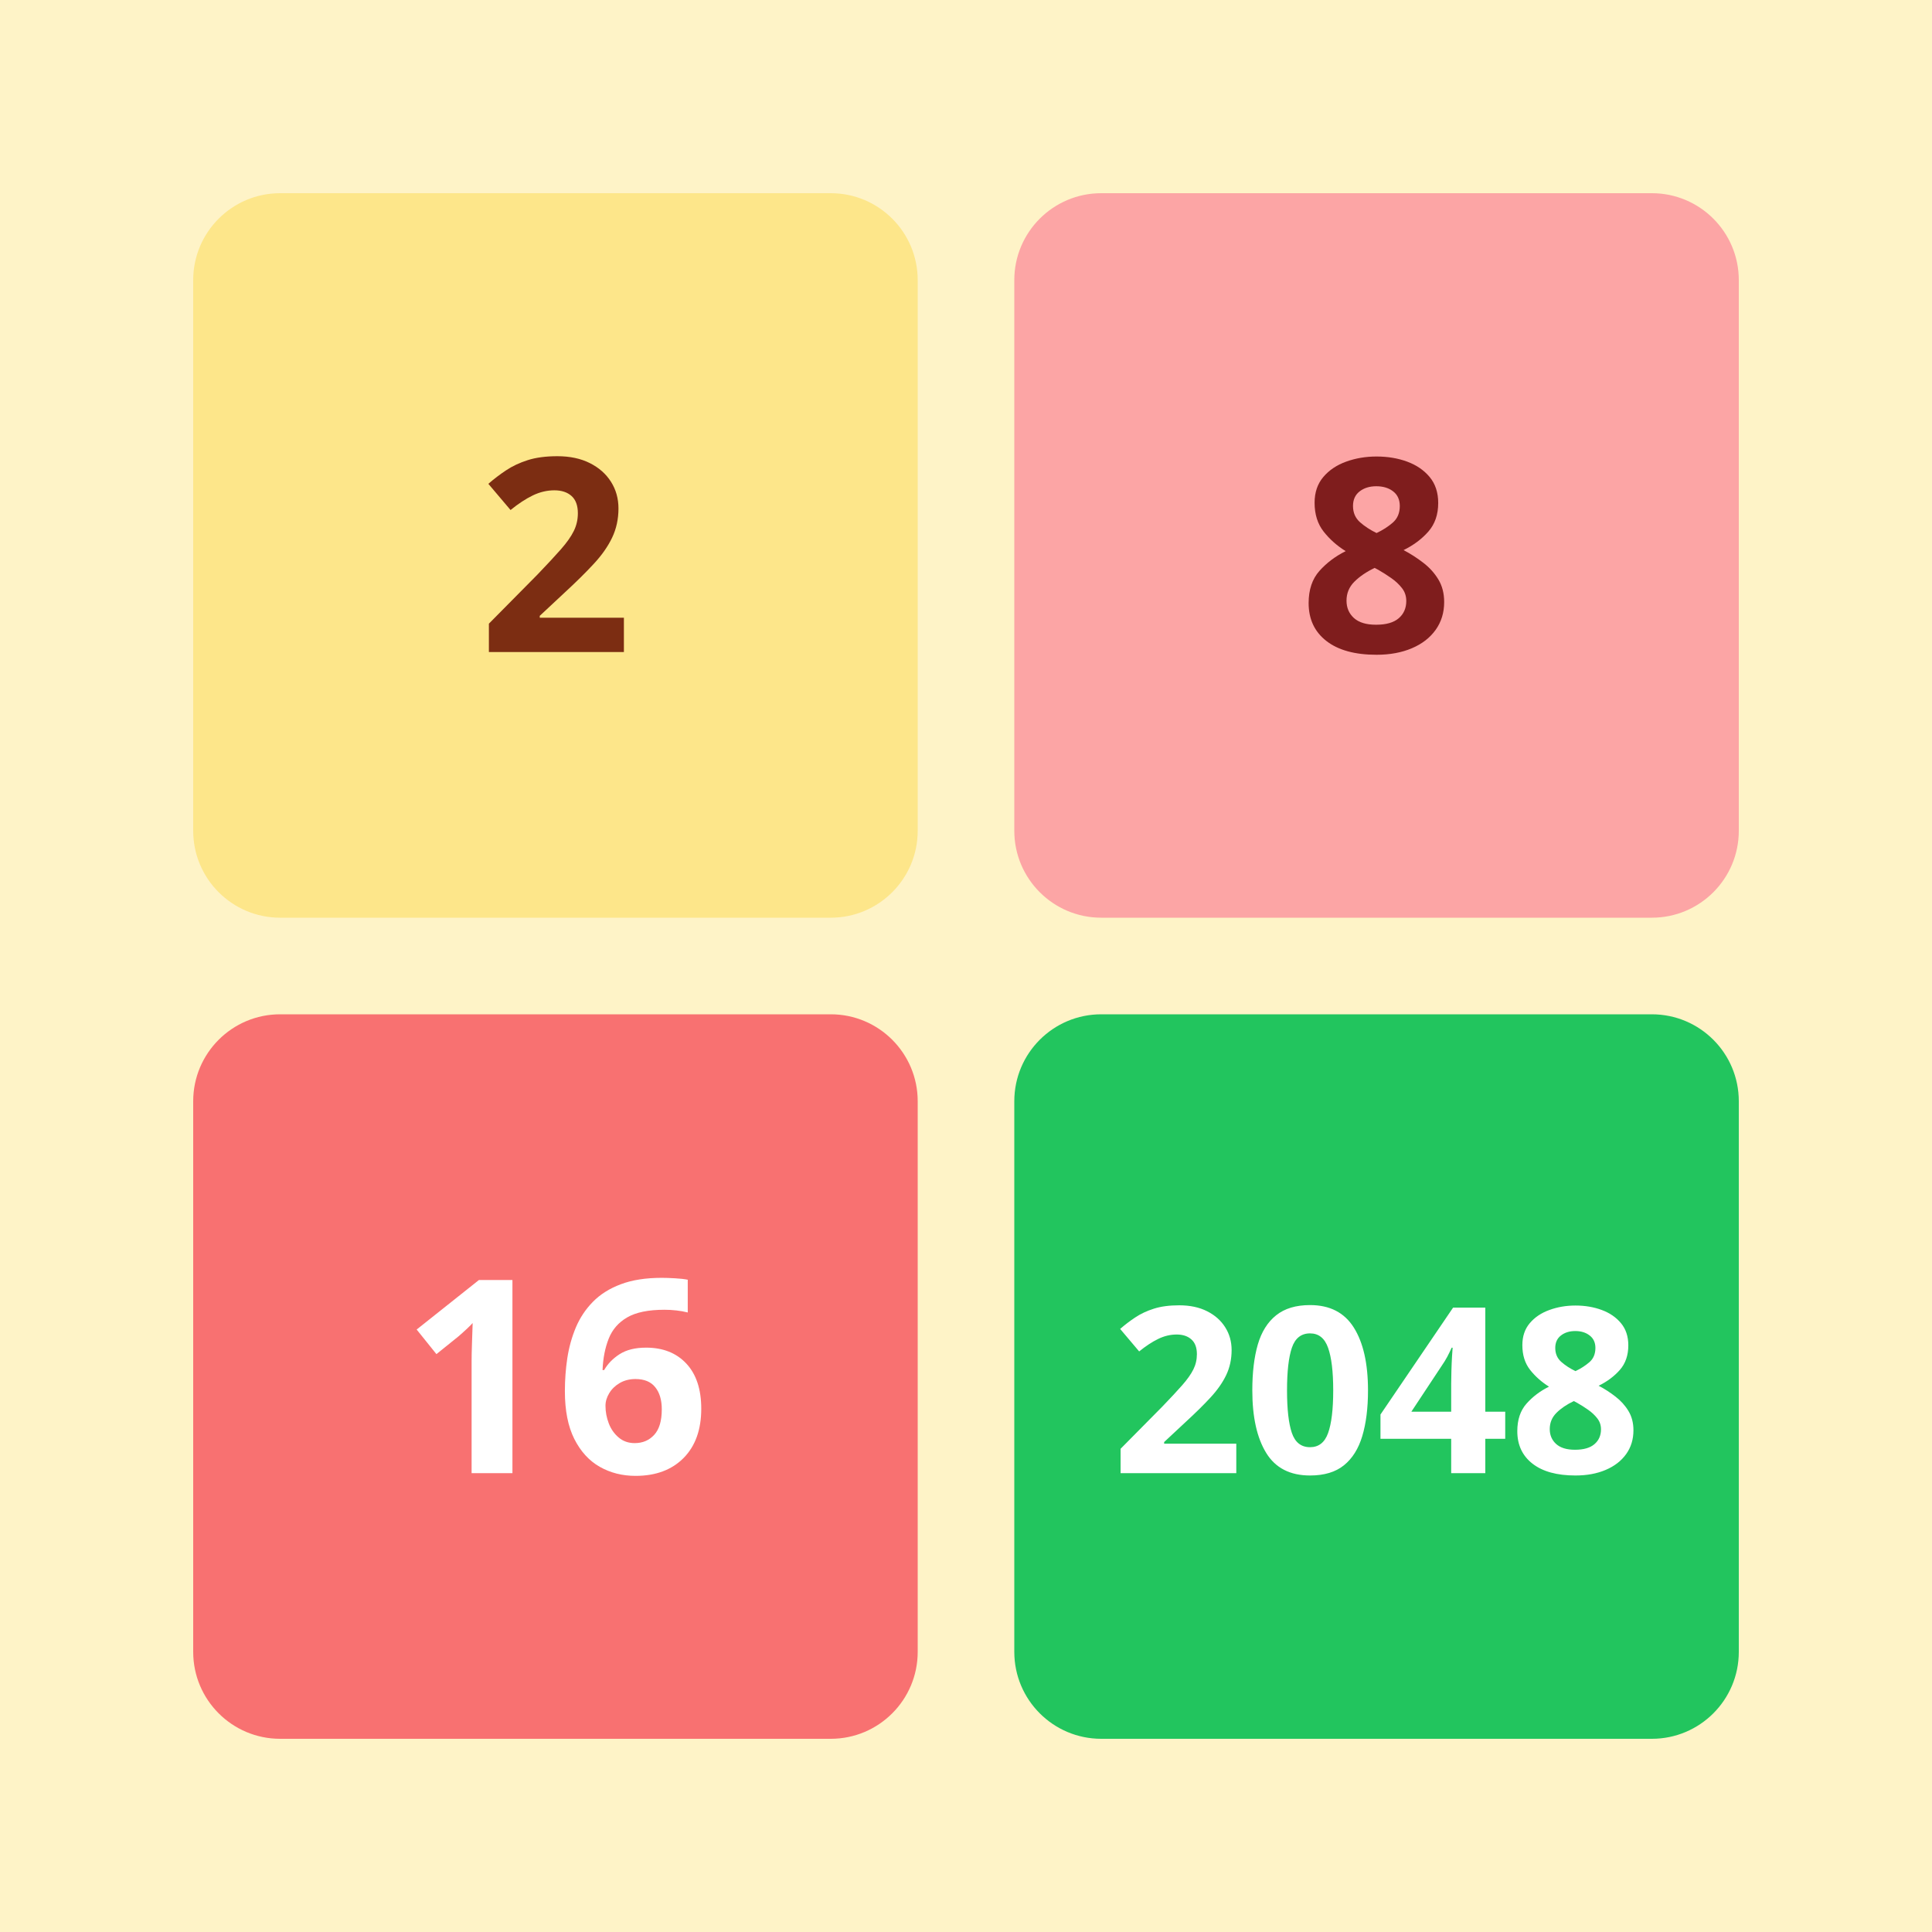
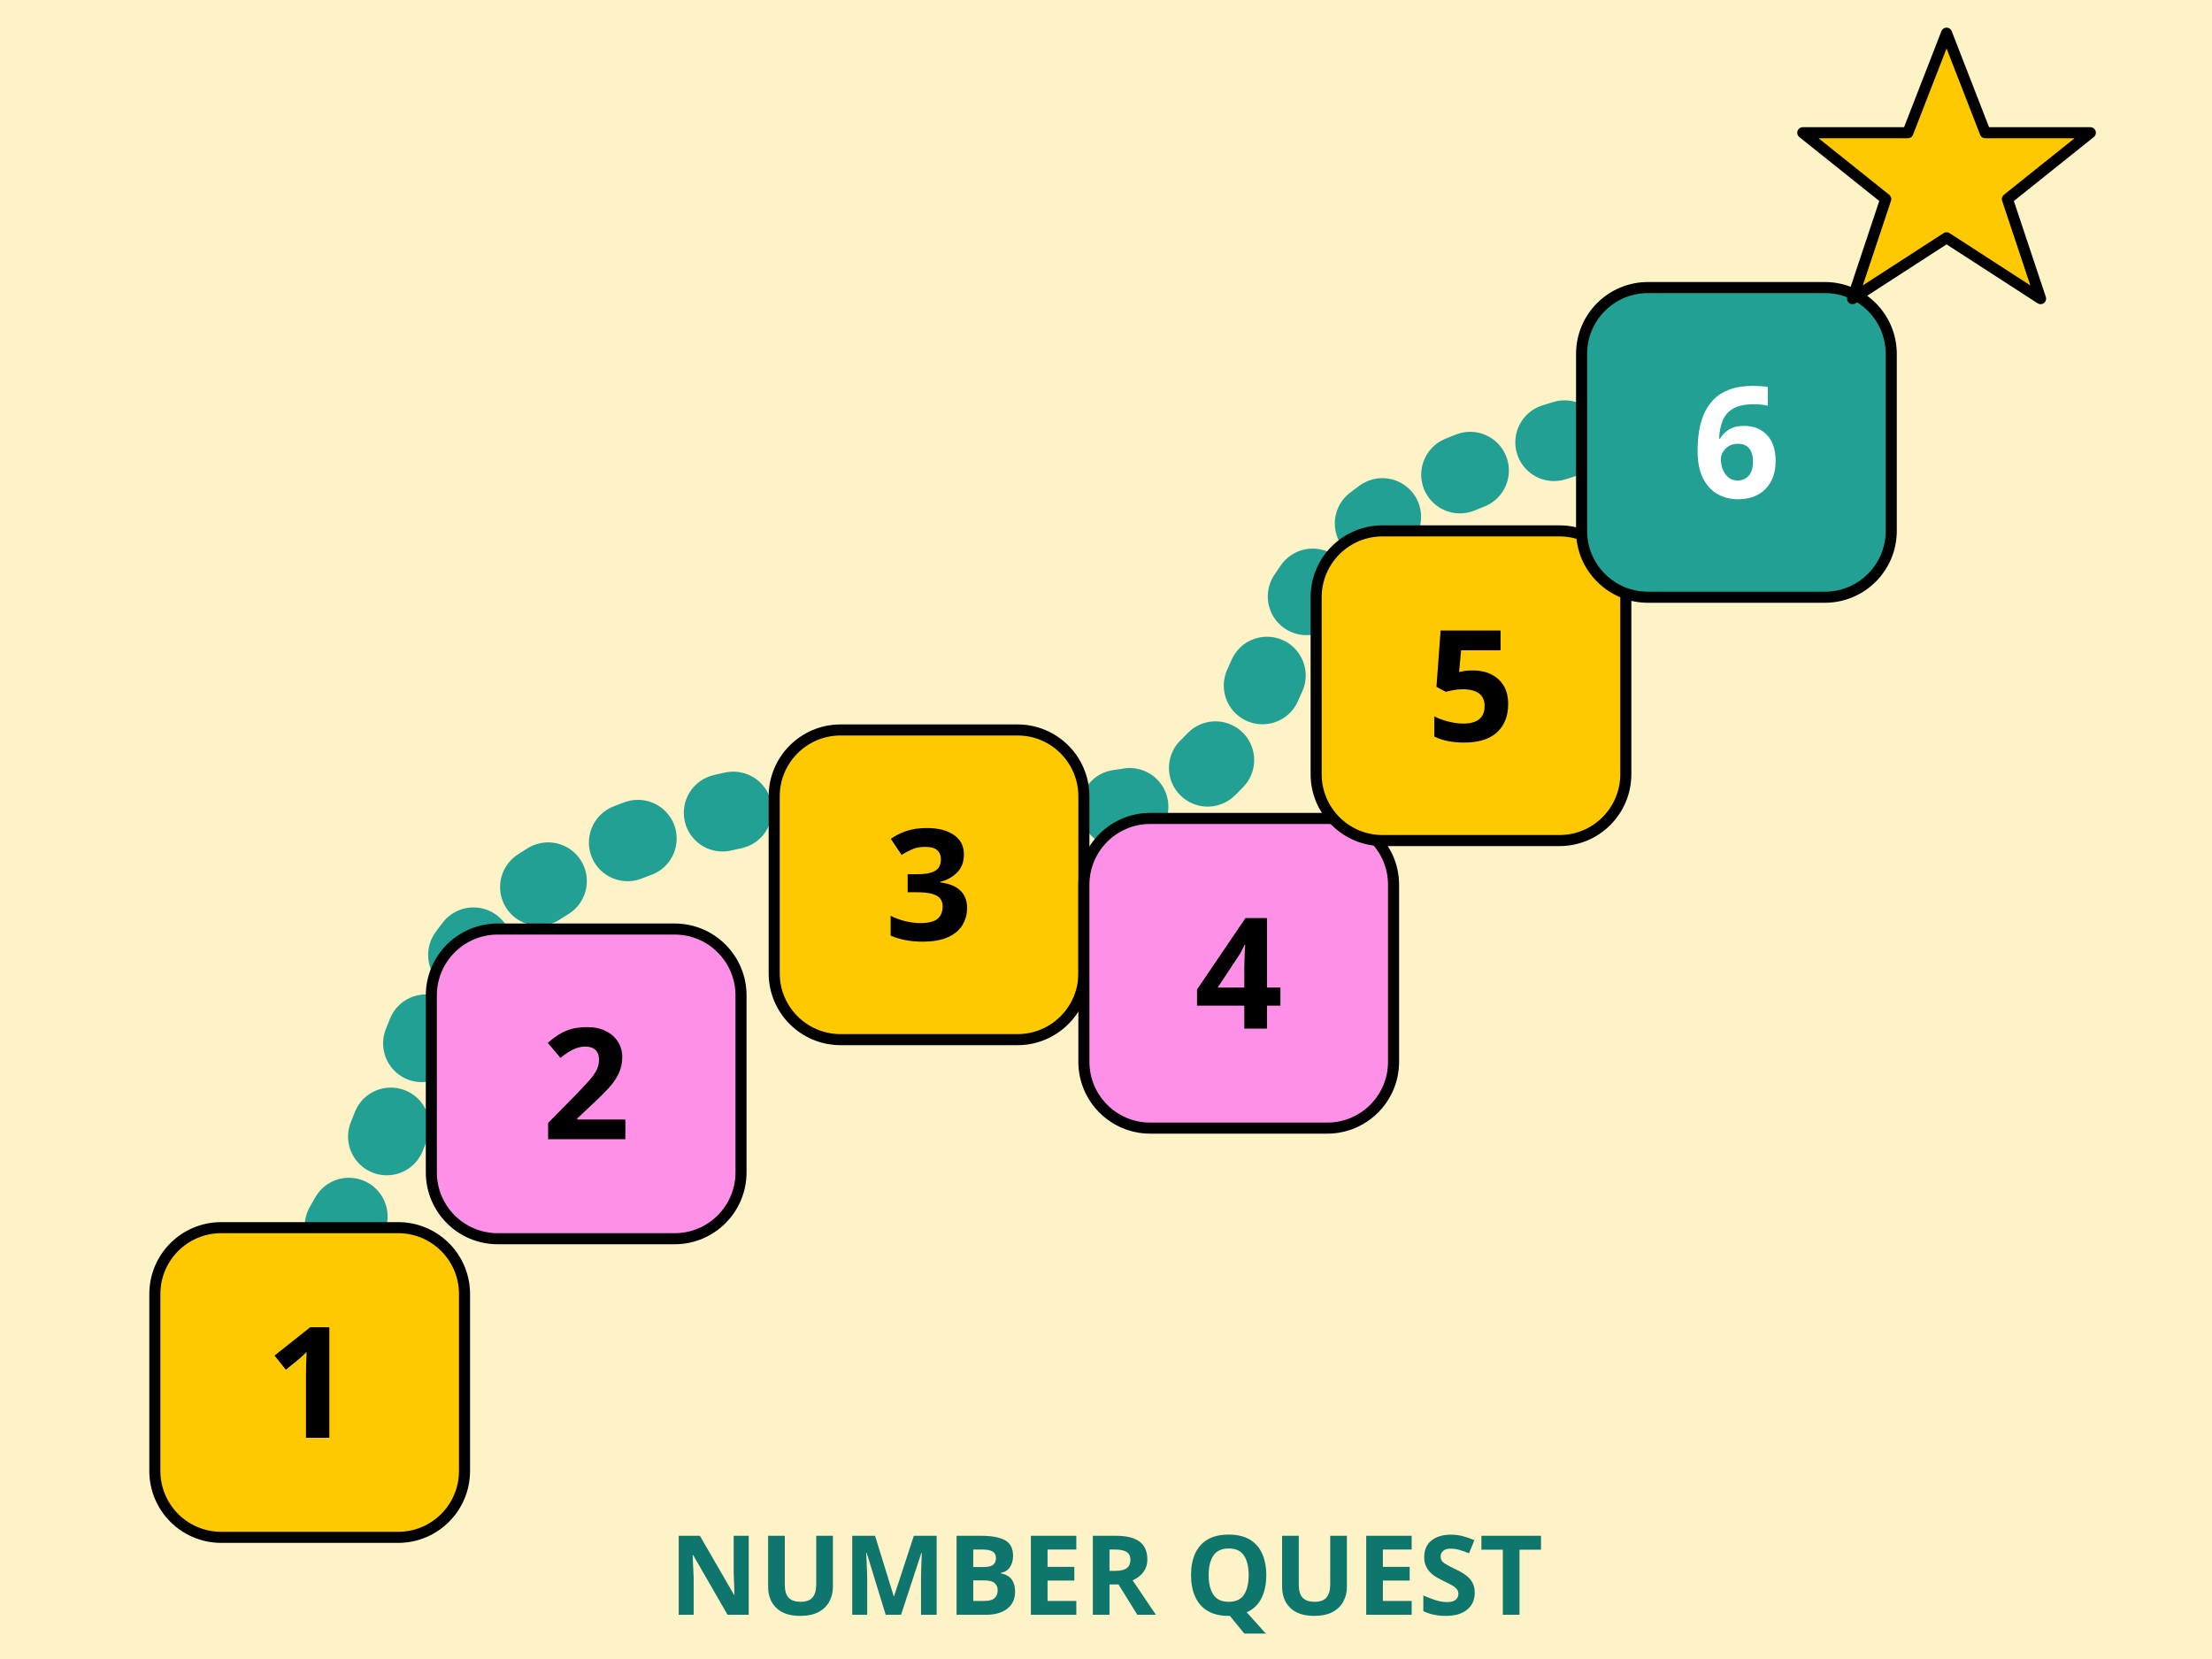
- <svg xmlns="http://www.w3.org/2000/svg" viewBox="0 0 400 400" role="img" aria-label="Number Merge game thumbnail">
-   <rect width="400" height="400" fill="#fef3c7" />
+ <svg xmlns="http://www.w3.org/2000/svg" viewBox="0 0 400 300" role="img" aria-label="Number Quest game thumbnail">
+   <rect width="400" height="300" fill="#fef3c7" />
+   <path d="M40 250 C 90 200, 60 170, 120 150 S 210 170, 230 120 S 300 90, 320 55" fill="none" stroke="#23A094" stroke-width="14" stroke-linecap="round" stroke-dasharray="2 16" />
  <g font-family="sans-serif" font-weight="800" text-anchor="middle">
-     <rect x="40" y="40" width="150" height="150" rx="18" fill="#fde68a" />
-     <text x="115" y="135" font-size="56" fill="#7c2d12">2</text>
-     <rect x="210" y="40" width="150" height="150" rx="18" fill="#fca5a5" />
-     <text x="285" y="135" font-size="56" fill="#7f1d1d">8</text>
-     <rect x="40" y="210" width="150" height="150" rx="18" fill="#f87171" />
-     <text x="115" y="305" font-size="56" fill="#fff">16</text>
-     <rect x="210" y="210" width="150" height="150" rx="18" fill="#22c55e" />
-     <text x="285" y="305" font-size="48" fill="#fff">2048</text>
+     <rect x="28" y="222" width="56" height="56" rx="12" fill="#FFC900" stroke="#000" stroke-width="2" />
+     <text x="56" y="260" font-size="28" fill="#000">1</text>
+     <rect x="78" y="168" width="56" height="56" rx="12" fill="#FF90E8" stroke="#000" stroke-width="2" />
+     <text x="106" y="206" font-size="28" fill="#000">2</text>
+     <rect x="140" y="132" width="56" height="56" rx="12" fill="#FFC900" stroke="#000" stroke-width="2" />
+     <text x="168" y="170" font-size="28" fill="#000">3</text>
+     <rect x="196" y="148" width="56" height="56" rx="12" fill="#FF90E8" stroke="#000" stroke-width="2" />
+     <text x="224" y="186" font-size="28" fill="#000">4</text>
+     <rect x="238" y="96" width="56" height="56" rx="12" fill="#FFC900" stroke="#000" stroke-width="2" />
+     <text x="266" y="134" font-size="28" fill="#000">5</text>
+     <rect x="286" y="52" width="56" height="56" rx="12" fill="#23A094" stroke="#000" stroke-width="2" />
+     <text x="314" y="90" font-size="28" fill="#fff">6</text>
  </g>
+   <g transform="translate(352,32)">
+     <polygon points="0,-26 7,-8 26,-8 11,4 17,22 0,11 -17,22 -11,4 -26,-8 -7,-8" fill="#FFC900" stroke="#000" stroke-width="2" stroke-linejoin="round" />
+   </g>
+   <text x="200" y="292" font-family="sans-serif" font-size="20" font-weight="800" text-anchor="middle" fill="#0f766e">NUMBER QUEST</text>
</svg>
